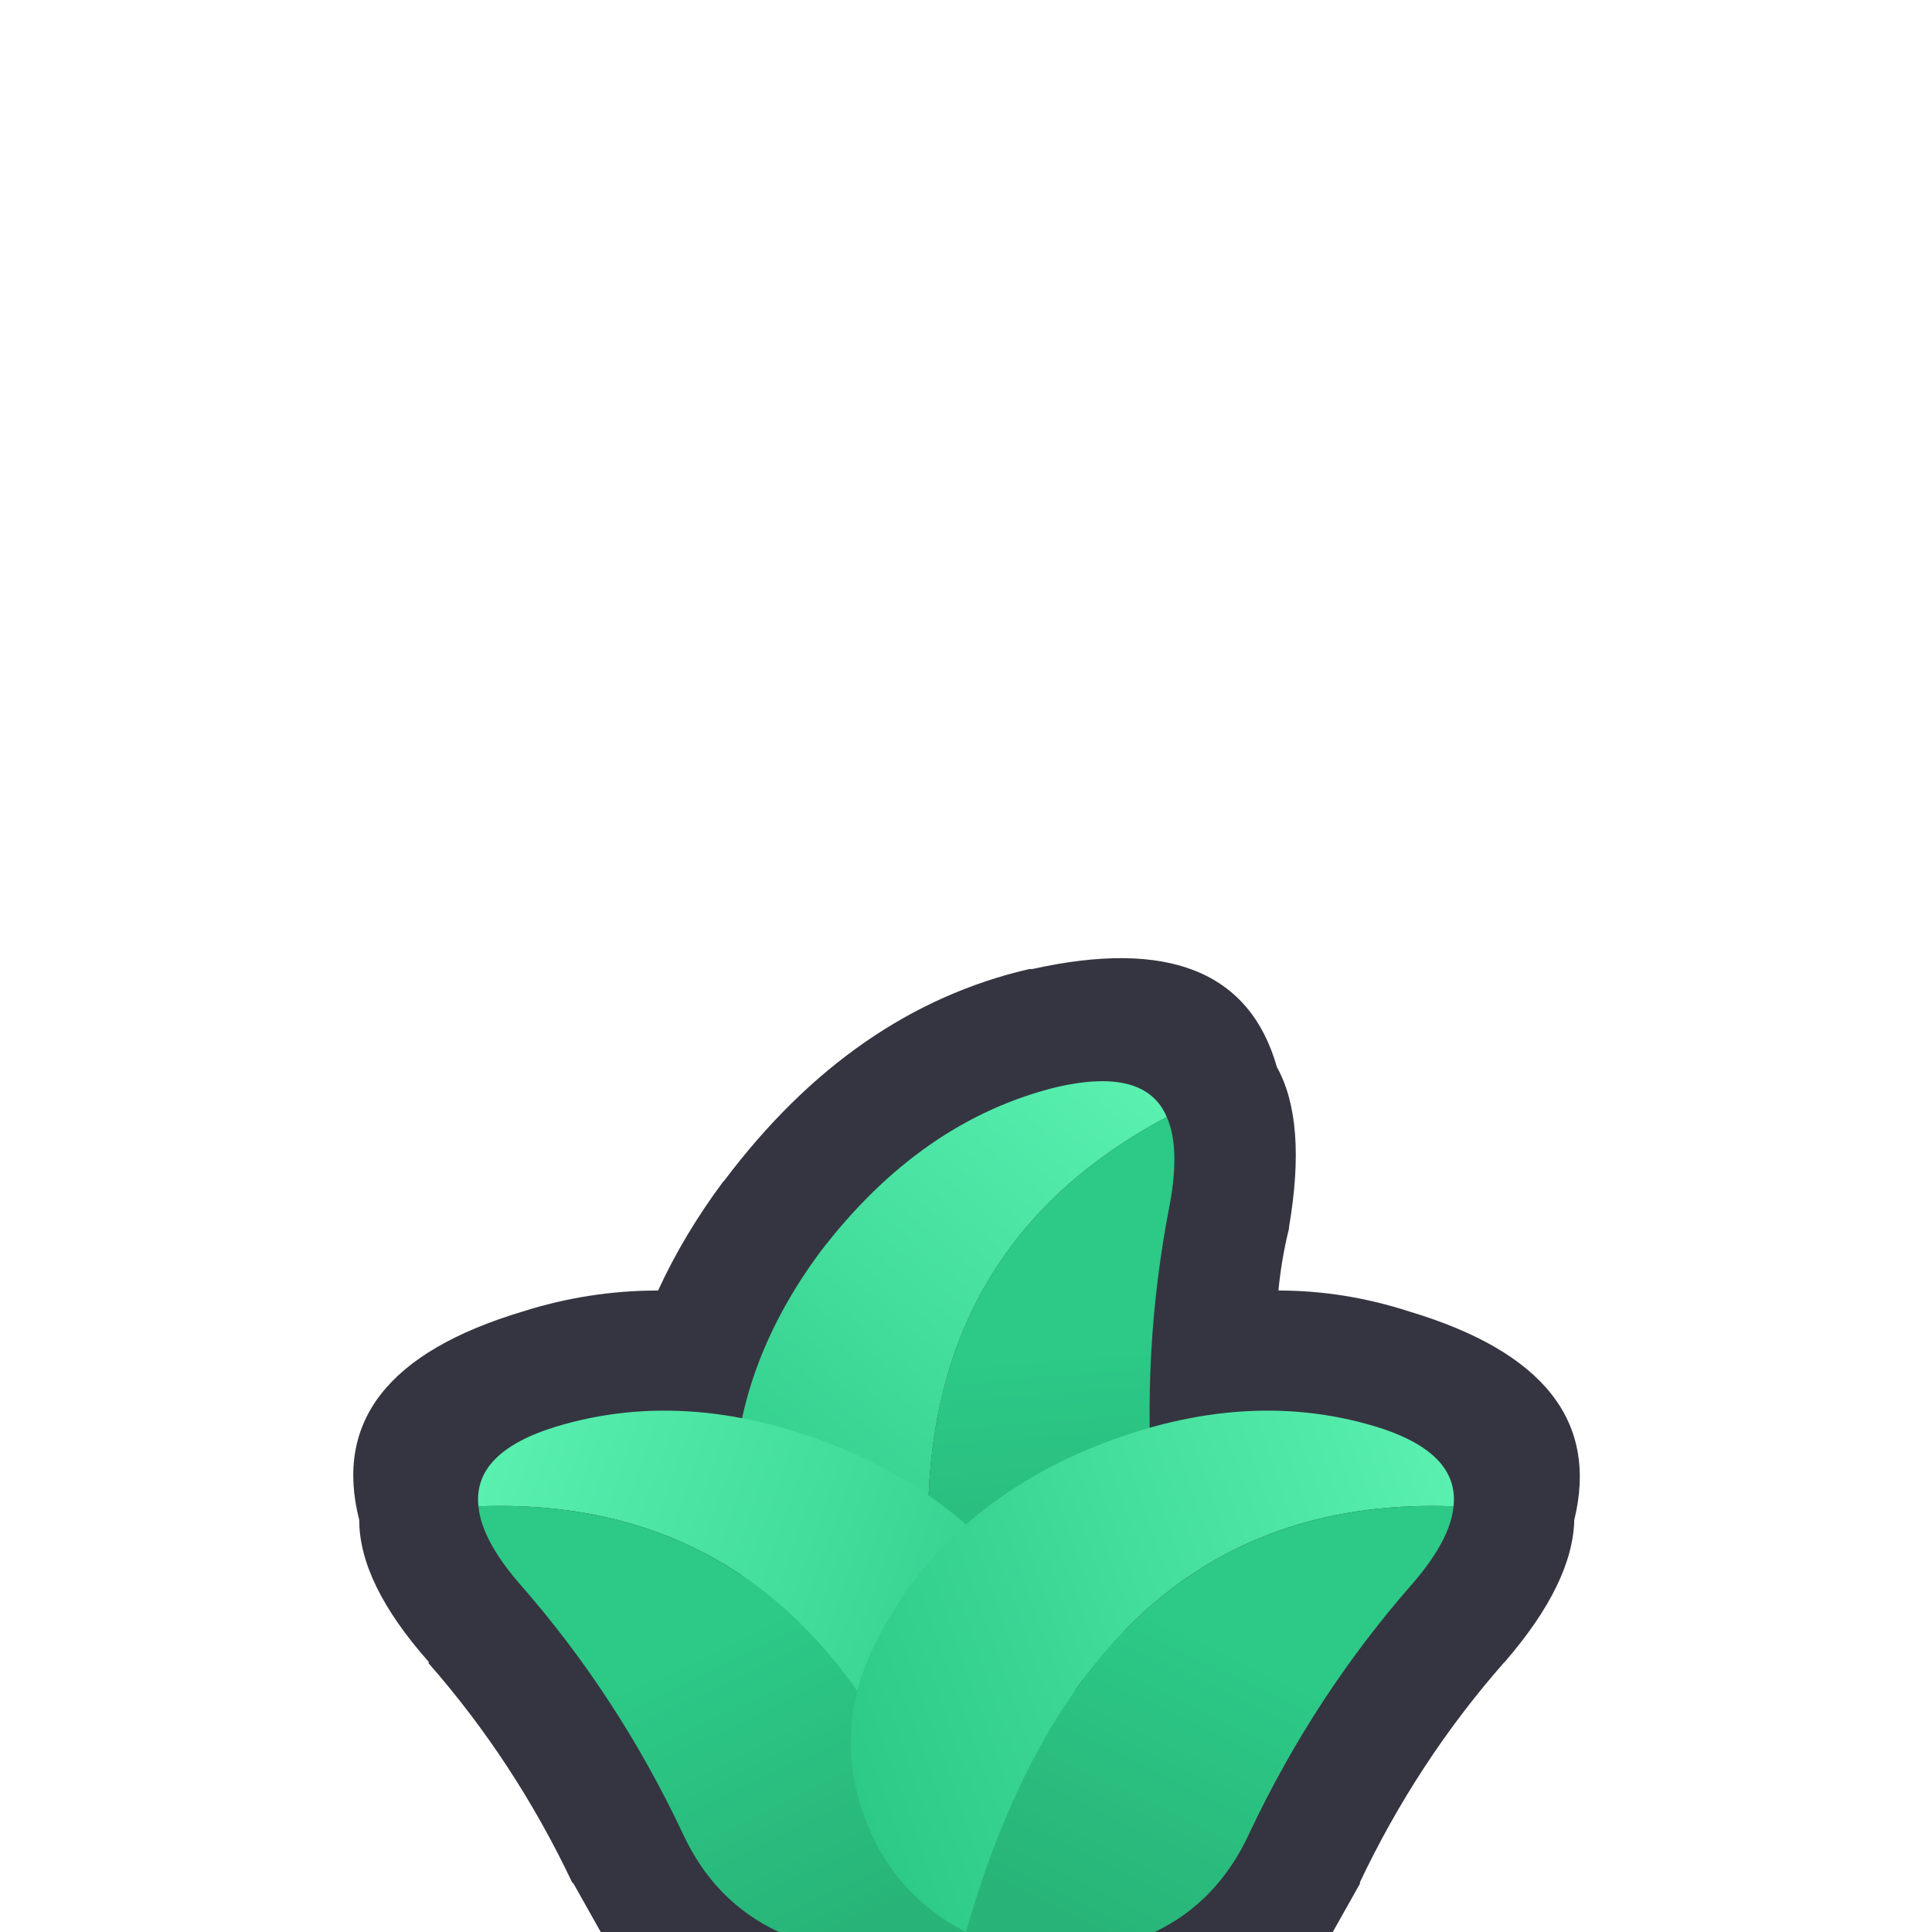
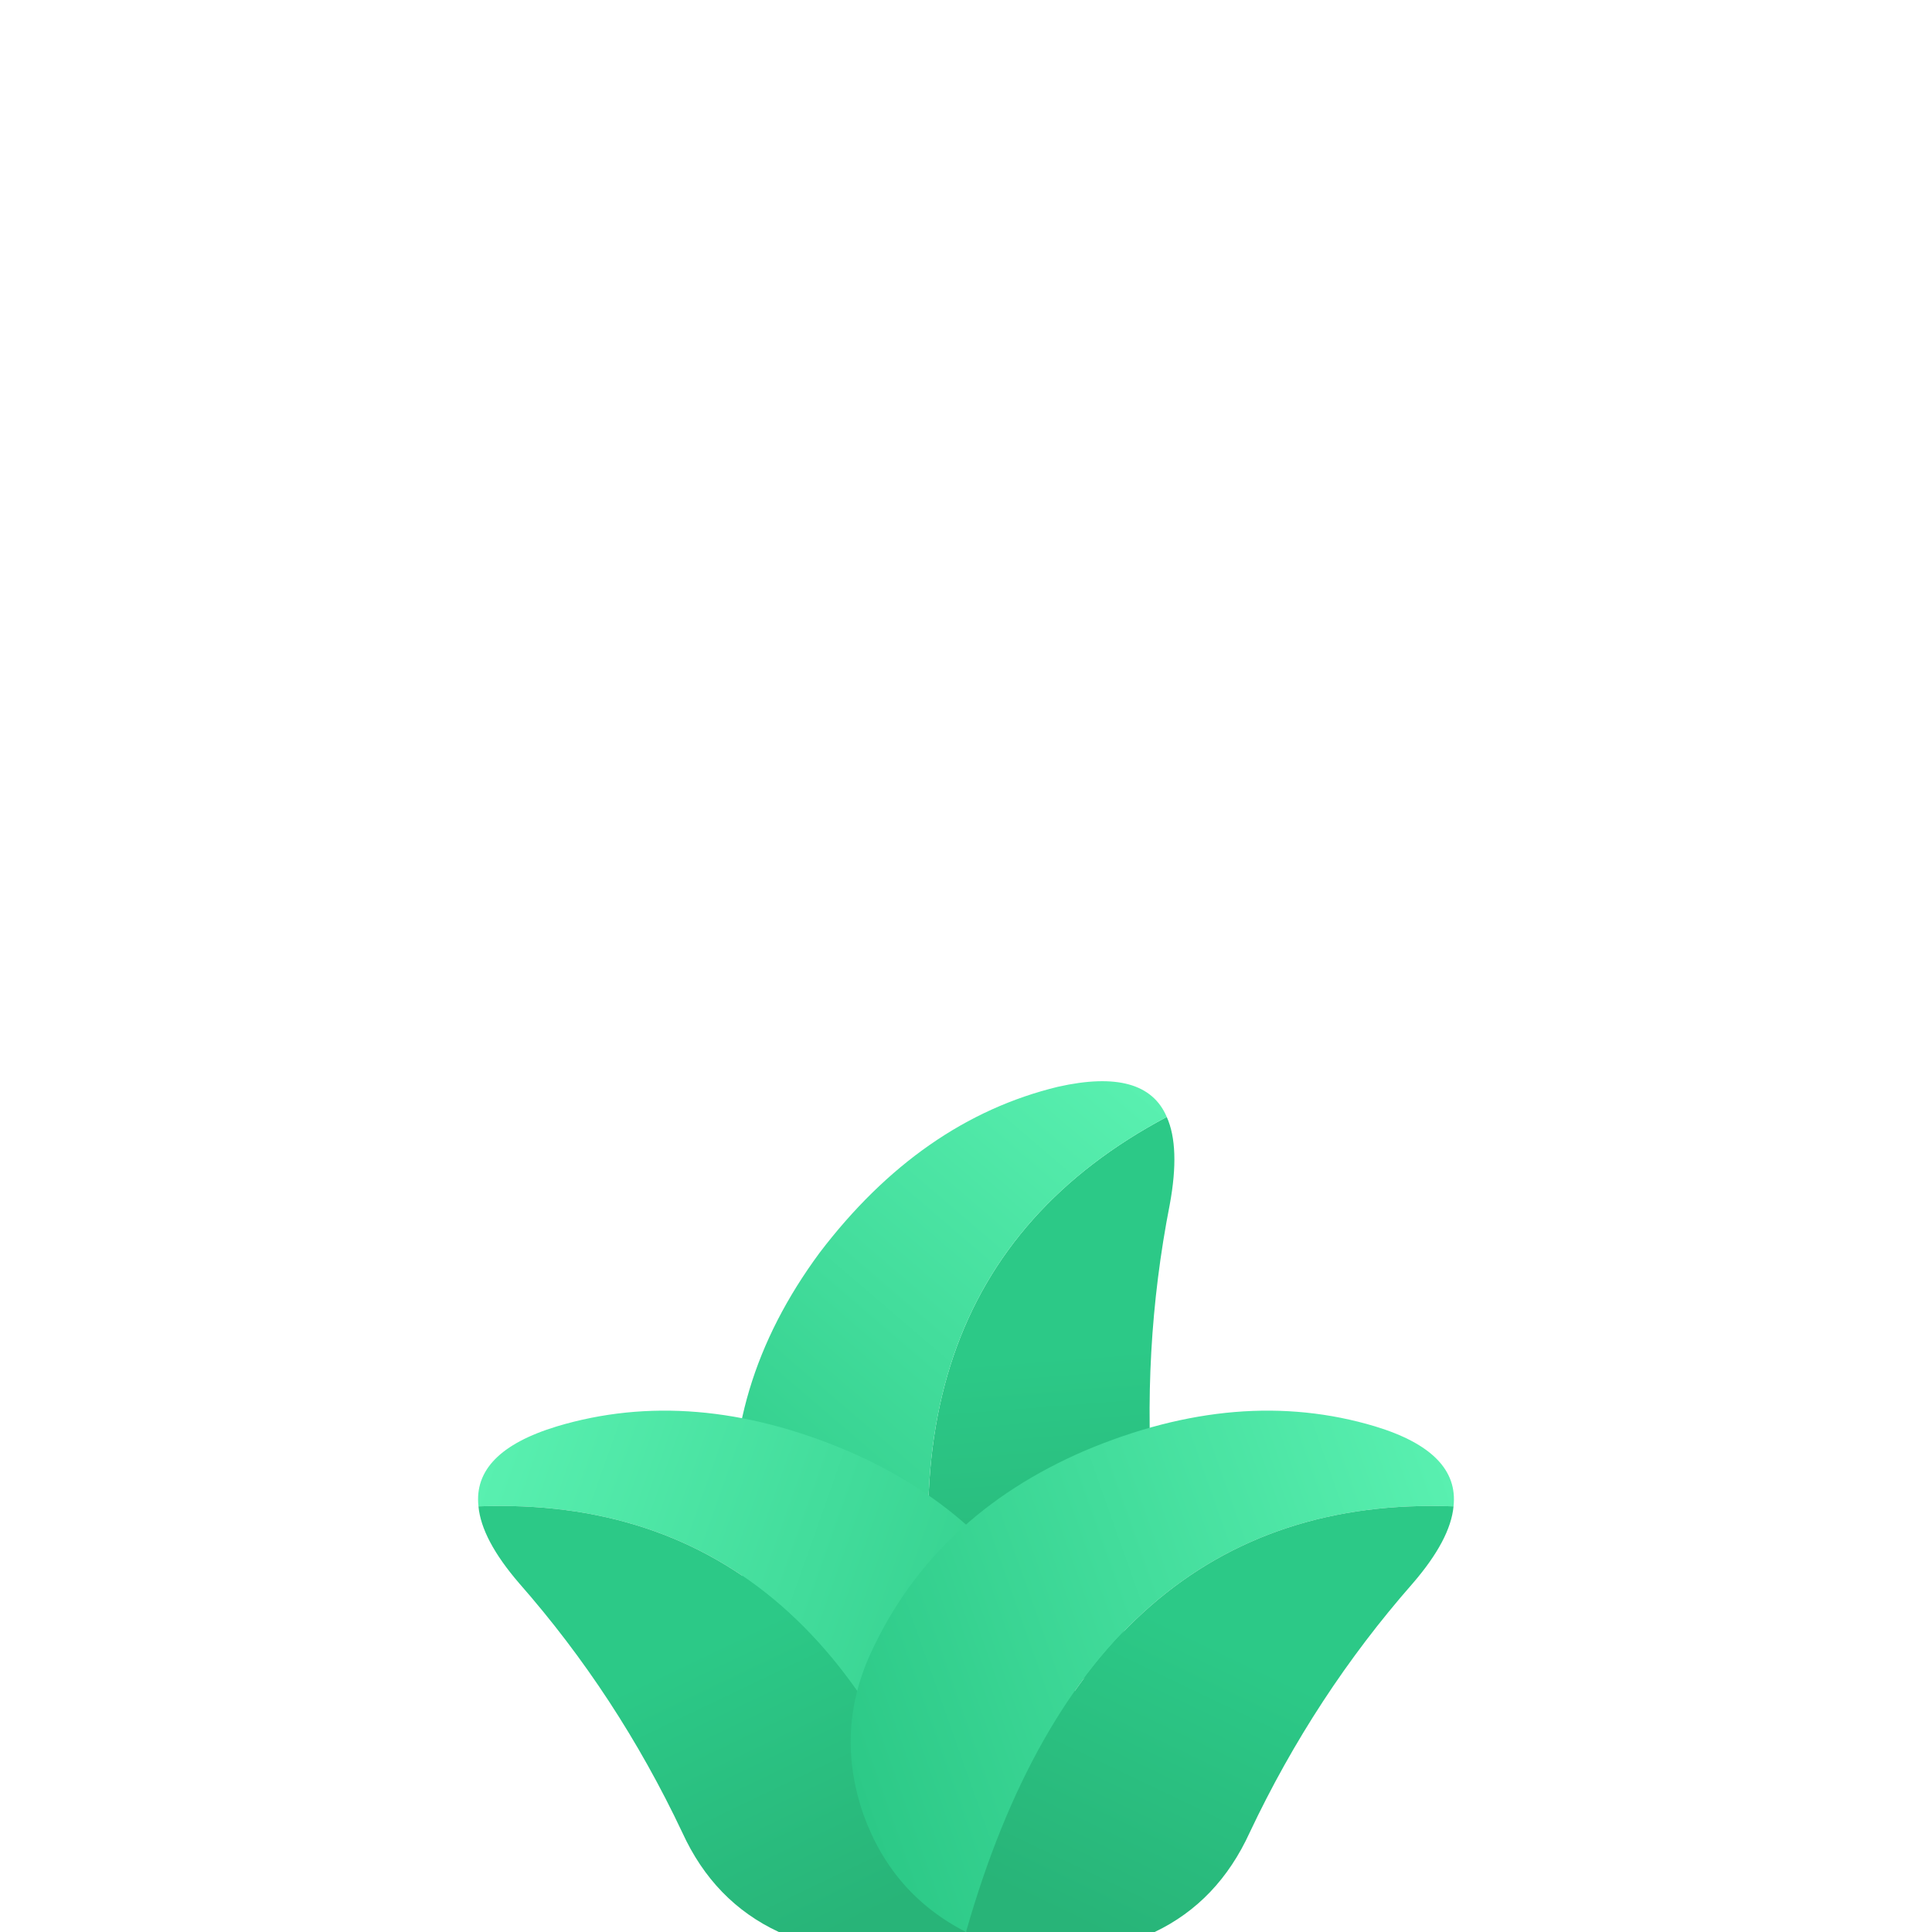
- <svg xmlns="http://www.w3.org/2000/svg" width="64" height="64">
-   <defs>
+ <svg xmlns="http://www.w3.org/2000/svg" width="64" height="64" version="1.1" id="svg2512">
+   <defs id="defs2494">
    <linearGradient gradientUnits="userSpaceOnUse" x1="-819.2" x2="819.2" spreadMethod="pad" gradientTransform="matrix(0.0005340576 0.006317139 0.006729126 -0.0005187988 34.35 50.1)" id="gradient0">
-       <stop offset="0" stop-color="#2CC987" />
-       <stop offset="1" stop-color="#28B478" />
+       <stop offset="0" stop-color="#2CC987" id="stop2464" />
+       <stop offset="1" stop-color="#28B478" id="stop2466" />
    </linearGradient>
    <linearGradient gradientUnits="userSpaceOnUse" x1="-819.2" x2="819.2" spreadMethod="pad" gradientTransform="matrix(-0.008666992 0.01026917 0.006347656 0.005432129 32.4 45.9)" id="gradient1">
-       <stop offset="0" stop-color="#59F0B0" />
-       <stop offset="1" stop-color="#2CC987" />
+       <stop offset="0" stop-color="#59F0B0" id="stop2469" />
+       <stop offset="1" stop-color="#2CC987" id="stop2471" />
    </linearGradient>
    <linearGradient gradientUnits="userSpaceOnUse" x1="-819.2" x2="819.2" spreadMethod="pad" gradientTransform="matrix(0.01263428 0.004562378 -0.002792358 0.007873535 25.7 54.45)" id="gradient2">
-       <stop offset="0" stop-color="#59F0B0" />
-       <stop offset="1" stop-color="#2CC987" />
+       <stop offset="0" stop-color="#59F0B0" id="stop2474" />
+       <stop offset="1" stop-color="#2CC987" id="stop2476" />
    </linearGradient>
    <linearGradient gradientUnits="userSpaceOnUse" x1="-819.2" x2="819.2" spreadMethod="pad" gradientTransform="matrix(0.002700806 0.005737305 -0.006088257 0.002914429 26.1 59.05)" id="gradient3">
-       <stop offset="0" stop-color="#2CC987" />
-       <stop offset="1" stop-color="#28B478" />
+       <stop offset="0" stop-color="#2CC987" id="stop2479" />
+       <stop offset="1" stop-color="#28B478" id="stop2481" />
    </linearGradient>
    <linearGradient gradientUnits="userSpaceOnUse" x1="-819.2" x2="819.2" spreadMethod="pad" gradientTransform="matrix(-0.01263428 0.004562378 0.002792358 0.007873535 38.3 54.45)" id="gradient4">
-       <stop offset="0" stop-color="#59F0B0" />
-       <stop offset="1" stop-color="#2CC987" />
+       <stop offset="0" stop-color="#59F0B0" id="stop2484" />
+       <stop offset="1" stop-color="#2CC987" id="stop2486" />
    </linearGradient>
    <linearGradient gradientUnits="userSpaceOnUse" x1="-819.2" x2="819.2" spreadMethod="pad" gradientTransform="matrix(-0.002700806 0.005737305 0.006088257 0.002914429 37.9 59.05)" id="gradient5">
-       <stop offset="0" stop-color="#2CC987" />
-       <stop offset="1" stop-color="#28B478" />
+       <stop offset="0" stop-color="#2CC987" id="stop2489" />
+       <stop offset="1" stop-color="#28B478" id="stop2491" />
    </linearGradient>
  </defs>
-   <g>
-     <path stroke="none" fill="#353541" d="M34.2 32.1 Q40.95 30.6 42.3 35.35 43.3 37.15 42.7 40.65 L42.7 40.7 Q42.45 41.7 42.35 42.75 44.55 42.75 46.7 43.45 53.35 45.45 52.15 50.35 52.1 52.45 49.85 55.05 L49.8 55.1 Q46.95 58.35 45.05 62.35 L45.05 62.4 44.15 64 19.9 64 19 62.4 18.95 62.35 Q17.05 58.35 14.2 55.1 L14.2 55.05 Q11.9 52.45 11.9 50.35 10.65 45.45 17.3 43.45 19.5 42.75 21.8 42.75 22.65 40.9 23.95 39.15 L24 39.1 Q28.25 33.45 34.1 32.1 L34.2 32.1" />
-     <path stroke="none" fill="url(#gradient0)" d="M31.7 57.35 Q28 42.65 38.65 37 39.1 38 38.75 39.9 37.8 44.75 38.2 49.75 38.45 52.65 36.65 54.85 34.75 57.05 31.85 57.25 L31.7 57.35" />
-     <path stroke="none" fill="url(#gradient1)" d="M31.7 57.35 Q28.95 57.45 26.85 55.65 24.6 53.7 24.35 50.85 23.9 45.9 27.15 41.5 30.5 37.1 35.05 36 37.95 35.35 38.65 37 28 42.65 31.7 57.35" />
-     <path stroke="none" fill="url(#gradient2)" d="M15.85 49.9 Q15.65 48.1 18.45 47.25 22.95 45.9 28.05 48.05 33.05 50.2 35.15 54.75 36.35 57.35 35.4 60.1 34.45 62.75 32 64 27.85 49.45 15.85 49.9" />
-     <path stroke="none" fill="url(#gradient3)" d="M15.85 49.9 Q27.85 49.45 32 64 L25.8 64 Q23.65 63 22.6 60.7 20.45 56.15 17.2 52.45 15.95 51 15.85 49.9" />
-     <path stroke="none" fill="url(#gradient4)" d="M48.15 49.9 Q36.15 49.45 32 64 29.55 62.75 28.6 60.1 27.65 57.35 28.85 54.75 30.95 50.2 35.95 48.05 41.05 45.9 45.55 47.25 48.35 48.1 48.15 49.9" />
-     <path stroke="none" fill="url(#gradient5)" d="M48.15 49.9 Q48.05 51 46.8 52.45 43.55 56.15 41.4 60.7 40.35 63 38.25 64 L32 64 Q36.15 49.45 48.15 49.9" />
+   <g id="g2510">
+     <path stroke="none" fill="url(#gradient0)" d="M31.7 57.35 Q28 42.65 38.65 37 39.1 38 38.75 39.9 37.8 44.75 38.2 49.75 38.45 52.65 36.65 54.85 34.75 57.05 31.85 57.25 L31.7 57.35" id="path2498" />
+     <path stroke="none" fill="url(#gradient1)" d="M31.7 57.35 Q28.95 57.45 26.85 55.65 24.6 53.7 24.35 50.85 23.9 45.9 27.15 41.5 30.5 37.1 35.05 36 37.95 35.35 38.65 37 28 42.65 31.7 57.35" id="path2500" />
+     <path stroke="none" fill="url(#gradient2)" d="M15.85 49.9 Q15.65 48.1 18.45 47.25 22.95 45.9 28.05 48.05 33.05 50.2 35.15 54.75 36.35 57.35 35.4 60.1 34.45 62.75 32 64 27.85 49.45 15.85 49.9" id="path2502" />
+     <path stroke="none" fill="url(#gradient3)" d="M15.85 49.9 Q27.85 49.45 32 64 L25.8 64 Q23.65 63 22.6 60.7 20.45 56.15 17.2 52.45 15.95 51 15.85 49.9" id="path2504" />
+     <path stroke="none" fill="url(#gradient4)" d="M48.15 49.9 Q36.15 49.45 32 64 29.55 62.75 28.6 60.1 27.65 57.35 28.85 54.75 30.95 50.2 35.95 48.05 41.05 45.9 45.55 47.25 48.35 48.1 48.15 49.9" id="path2506" />
+     <path stroke="none" fill="url(#gradient5)" d="M48.15 49.9 Q48.05 51 46.8 52.45 43.55 56.15 41.4 60.7 40.35 63 38.25 64 L32 64 Q36.15 49.45 48.15 49.9" id="path2508" />
  </g>
</svg>
